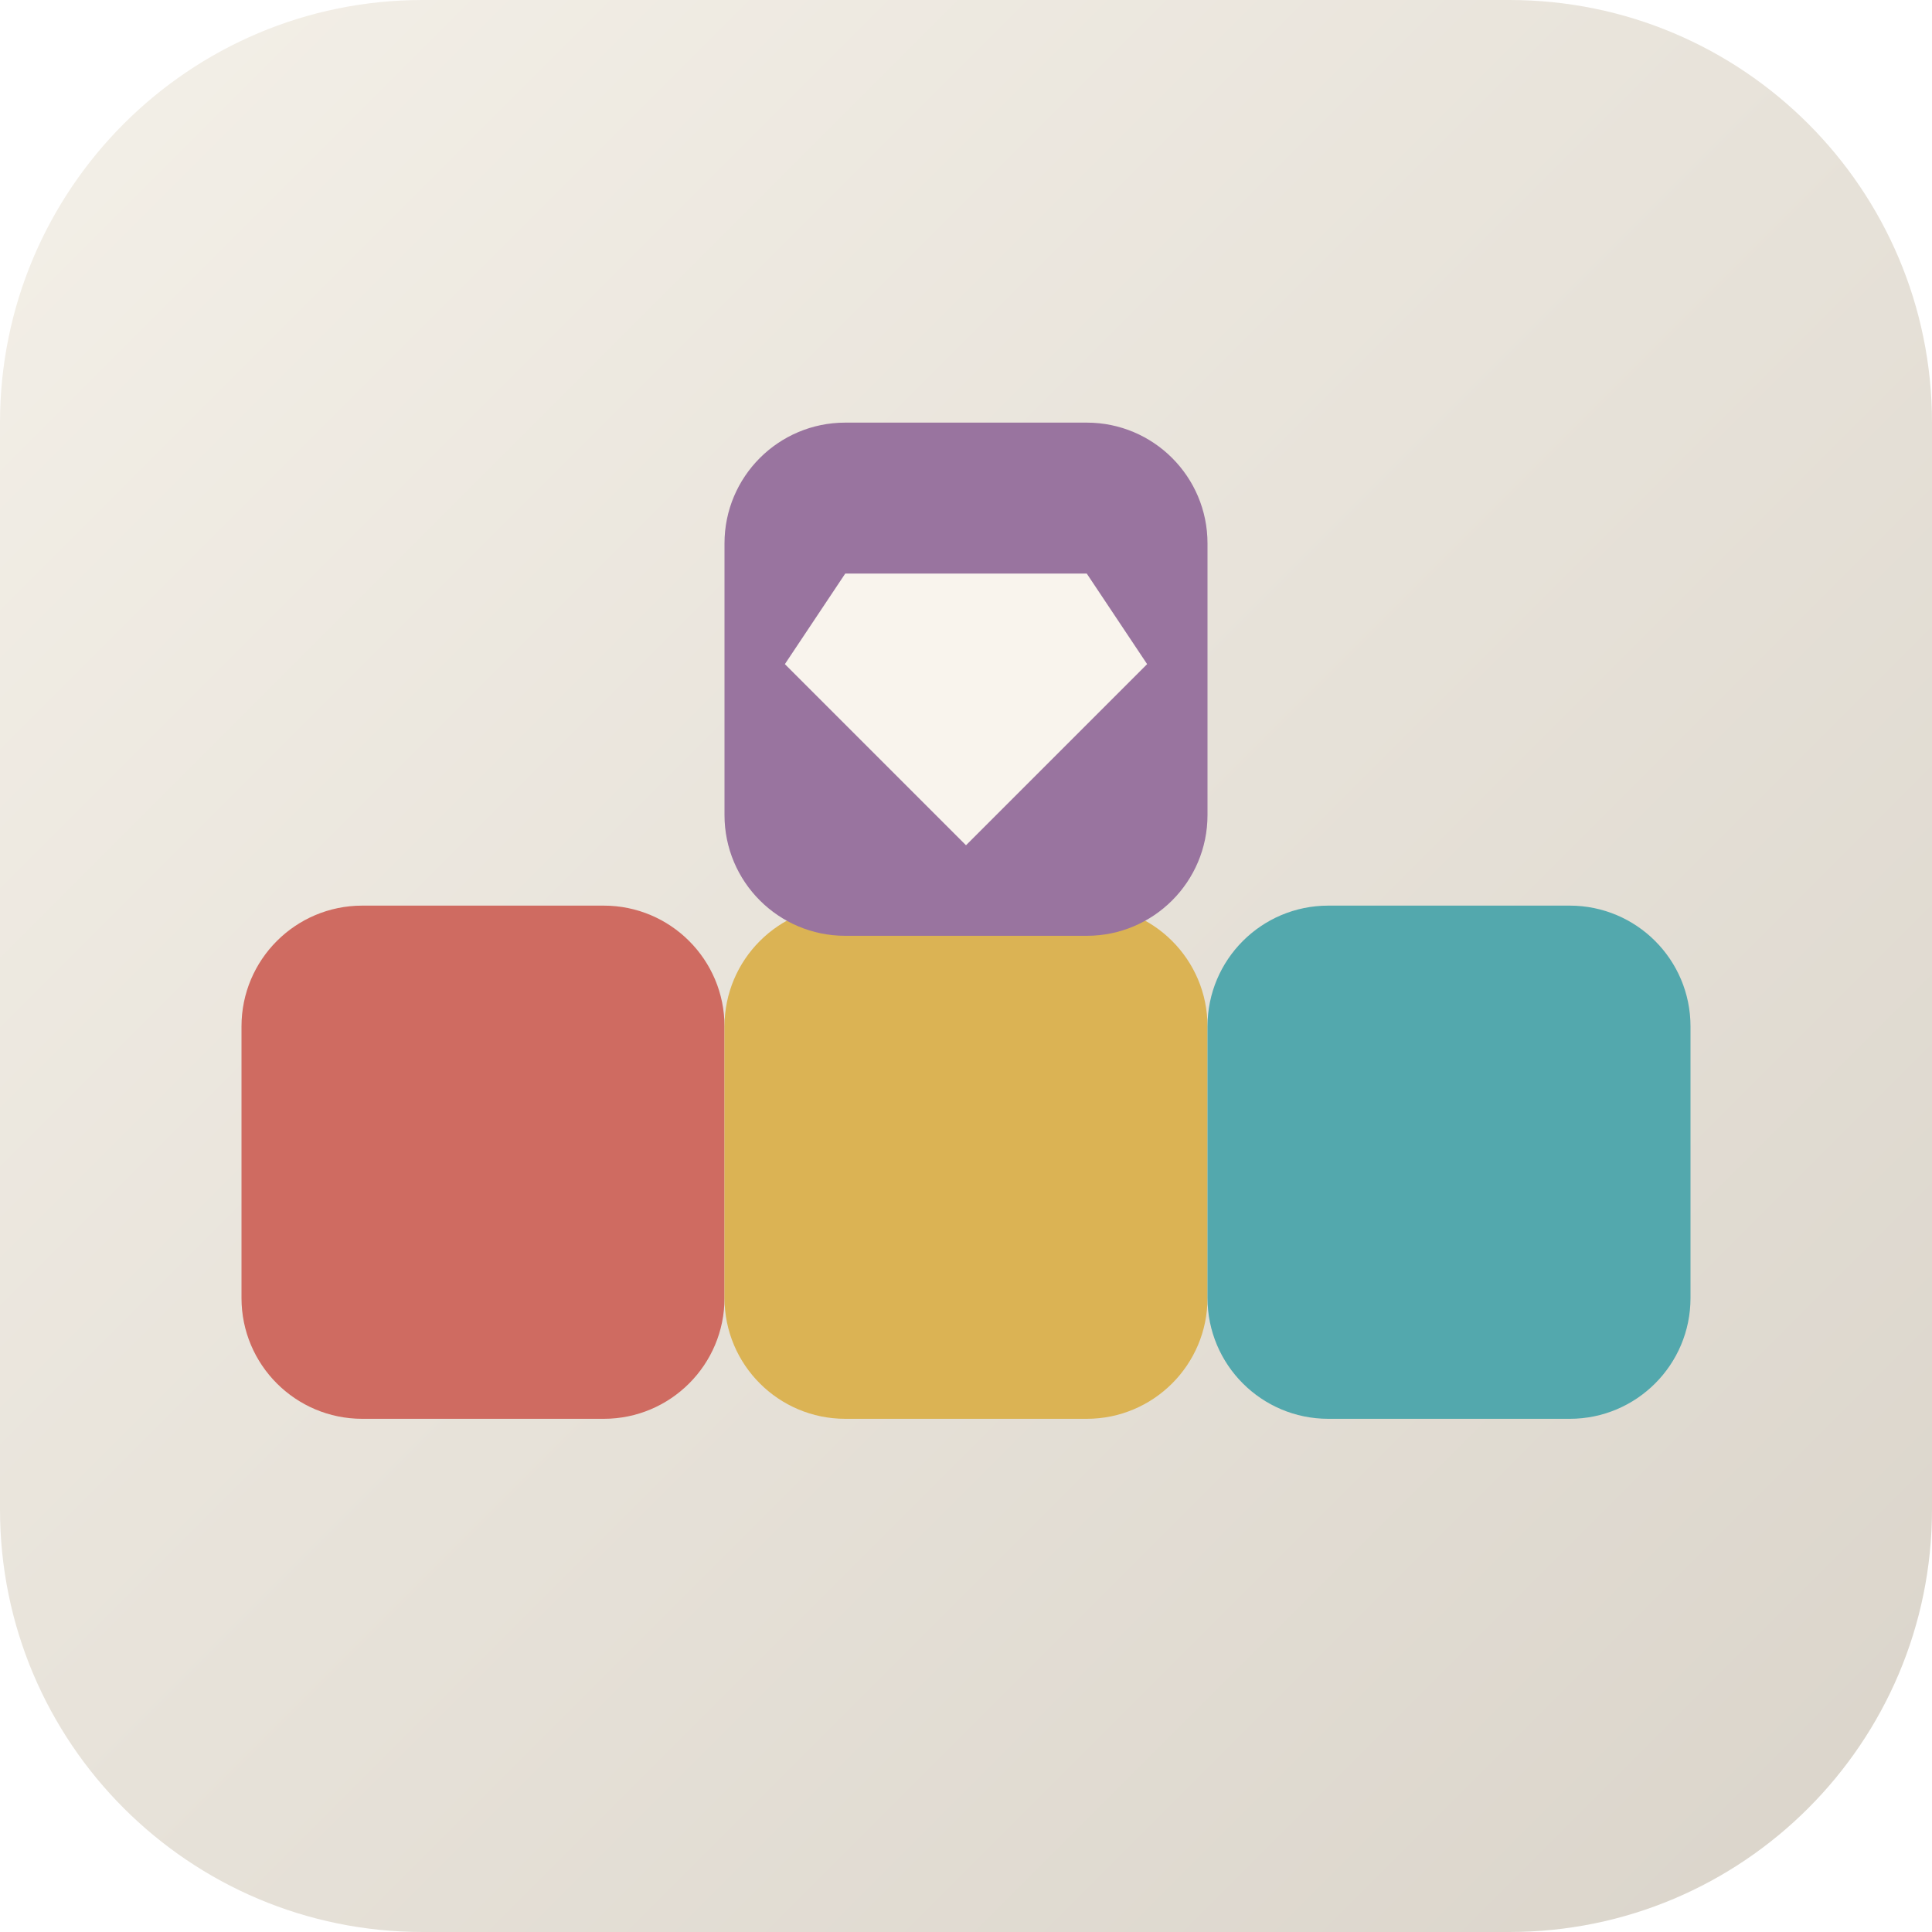
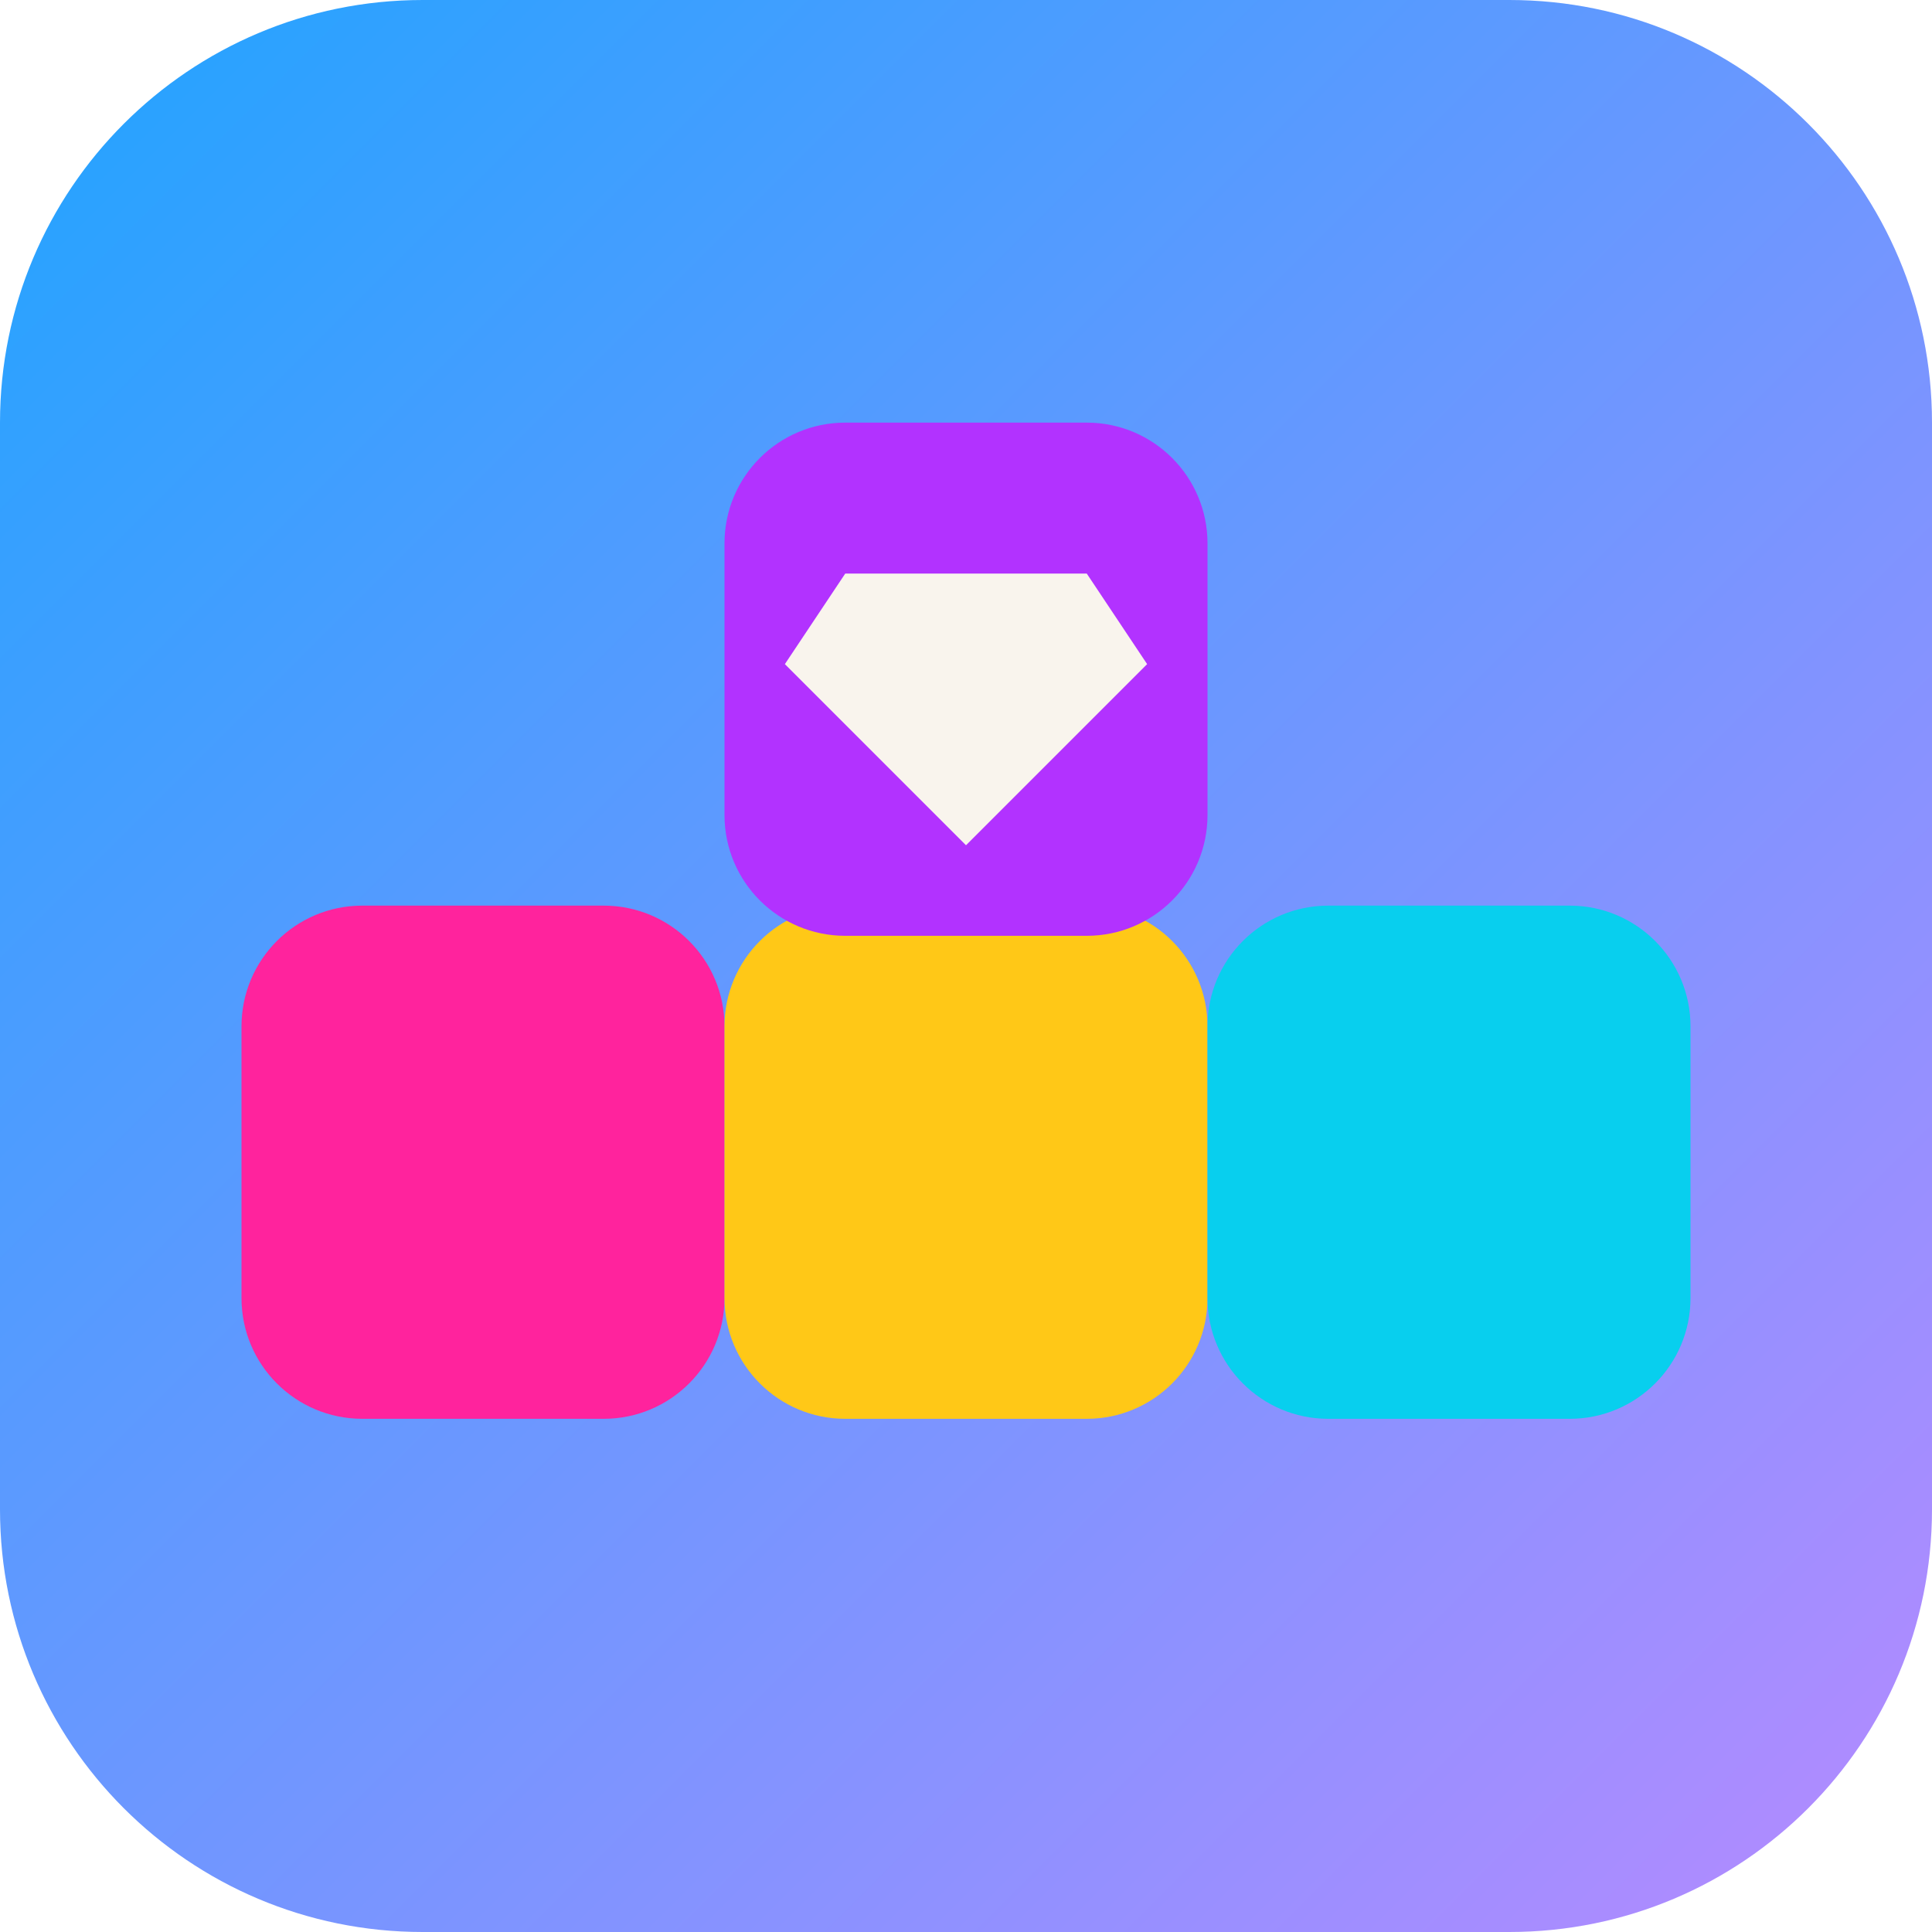
<svg xmlns="http://www.w3.org/2000/svg" viewBox="0 0 64 64">
  <defs>
    <linearGradient id="bg" x2="1" y2="1">
-       <stop stop-color="#f4f0e8" />
-       <stop offset="1" stop-color="#dad4ca" />
+       <stop stop-color="#20a4ff" />
+       <stop offset="1" stop-color="#b78aff" />
    </linearGradient>
  </defs>
  <rect width="64" height="64" rx="14" fill="url(#bg)" />
-   <rect x="8" y="30" width="16" height="17" rx="4" fill="#cf6b61" />
-   <rect x="24" y="30" width="16" height="17" rx="4" fill="#dbb354" />
-   <rect x="40" y="30" width="16" height="17" rx="4" fill="#53a8ad" />
-   <rect x="24" y="14" width="16" height="17" rx="4" fill="#99749f" />
+   <rect x="8" y="30" width="16" height="17" rx="4" fill="#ff239d" />
+   <rect x="24" y="30" width="16" height="17" rx="4" fill="#ffc817" />
+   <rect x="40" y="30" width="16" height="17" rx="4" fill="#08cfee" />
+   <rect x="24" y="14" width="16" height="17" rx="4" fill="#b232ff" />
  <path d="M28 19h8l2 3-6 6-6-6z" fill="#f9f4ed" />
</svg>
